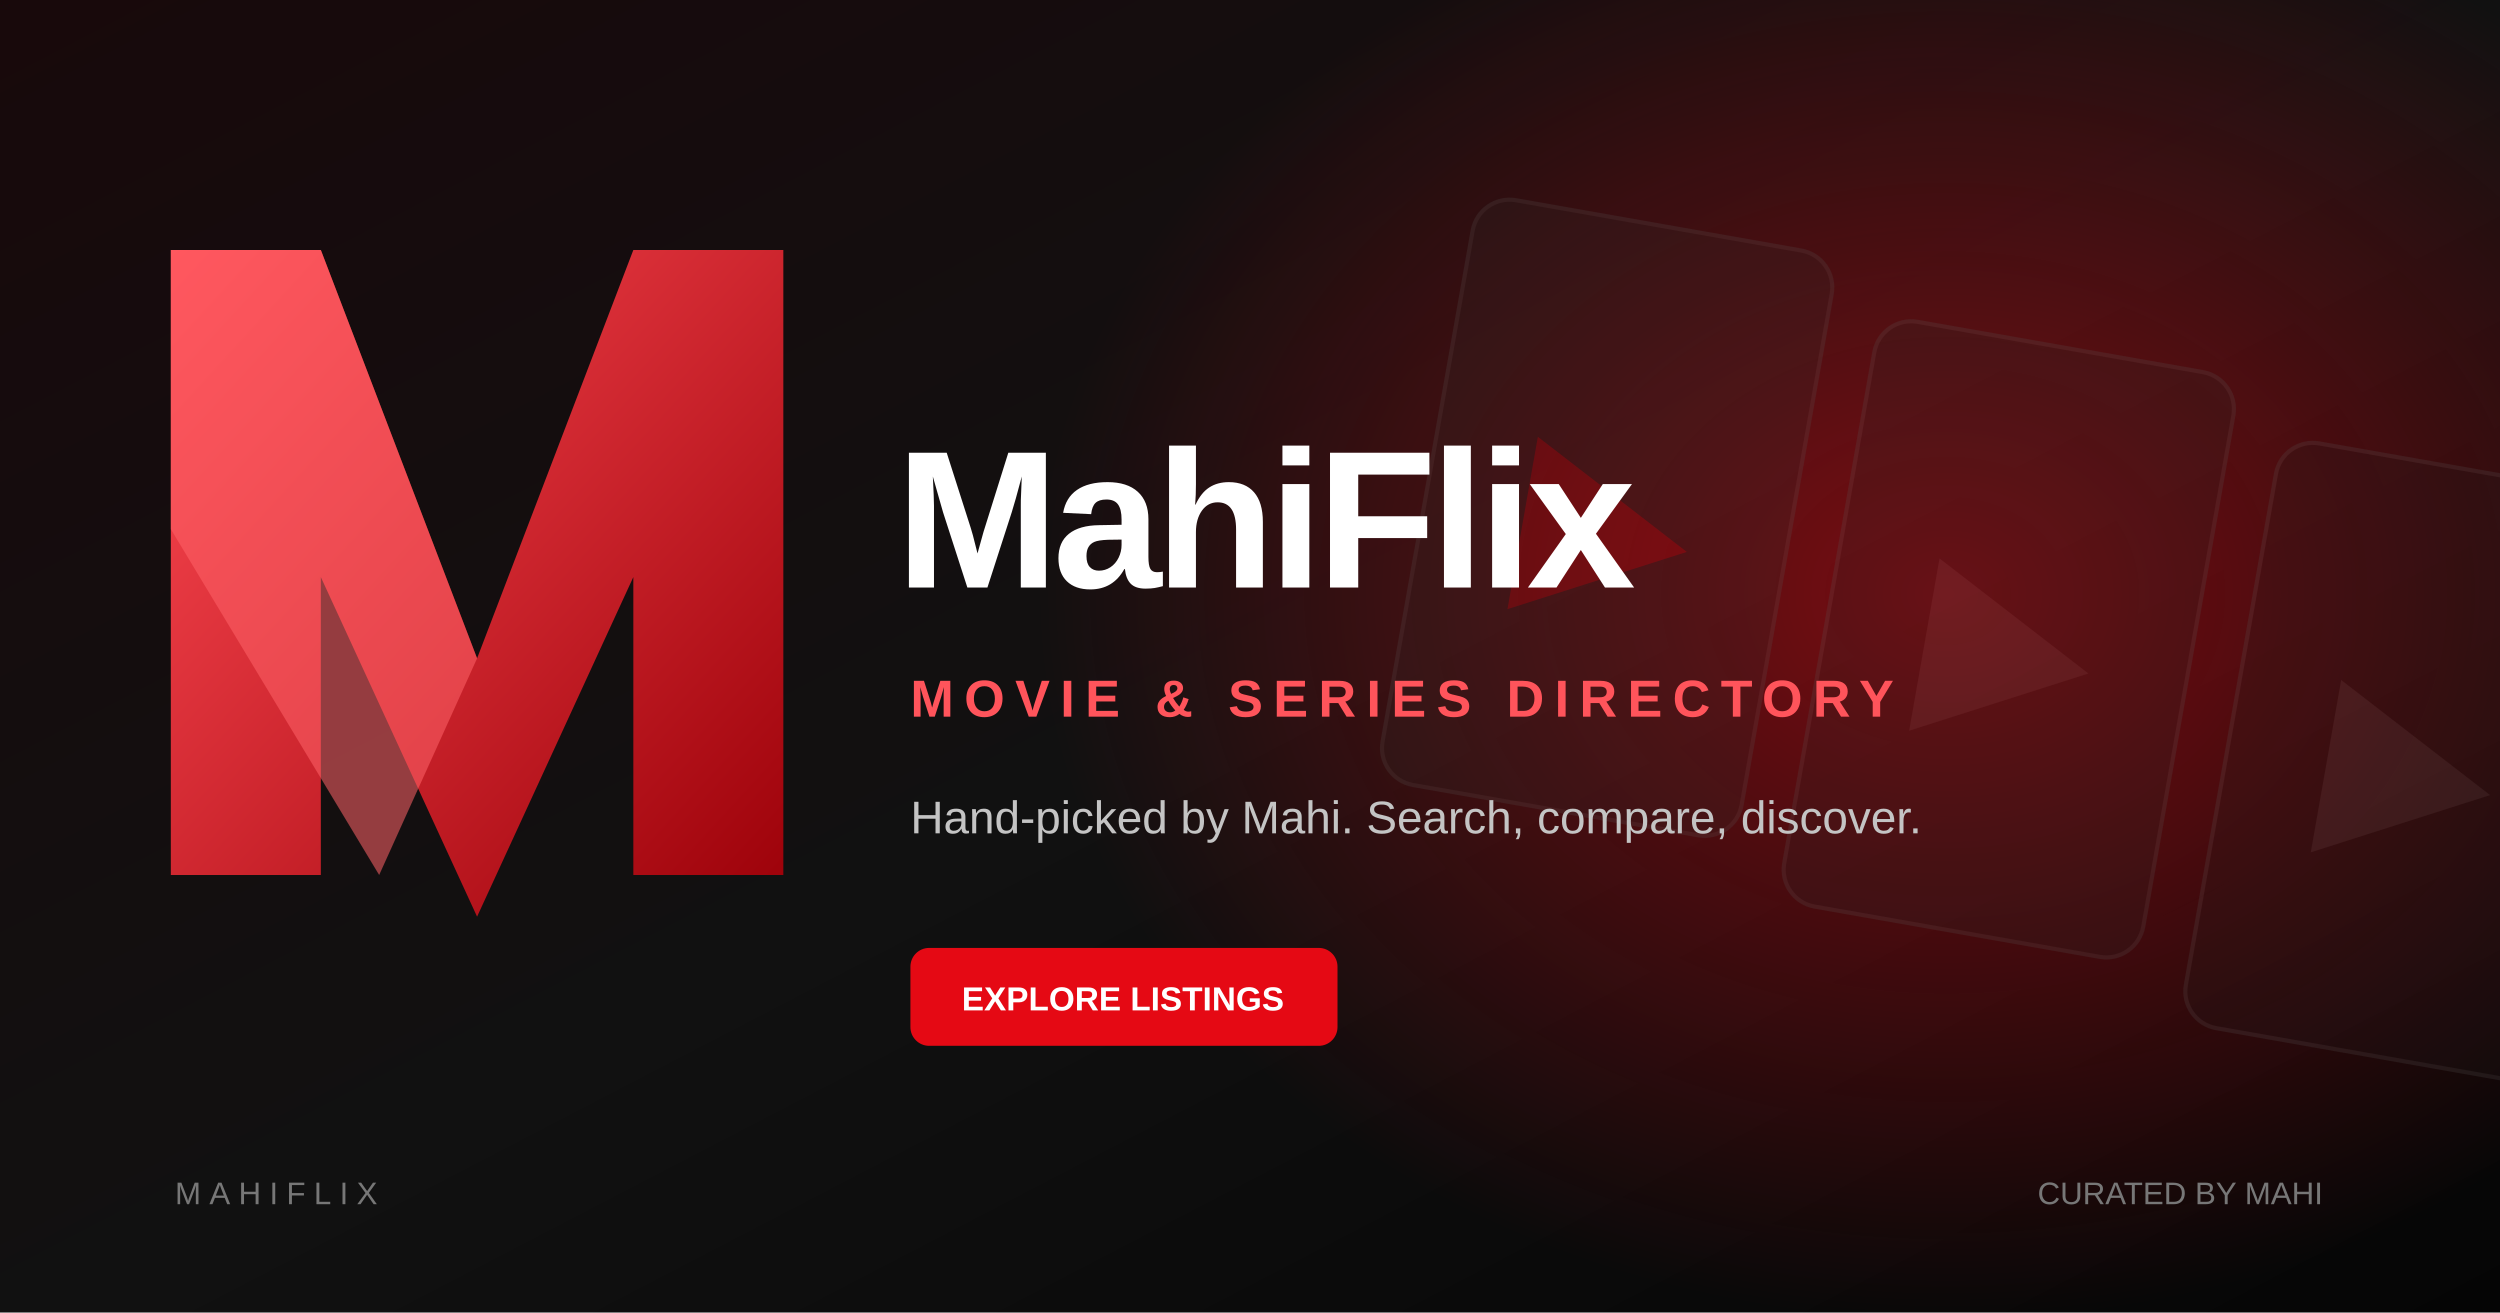
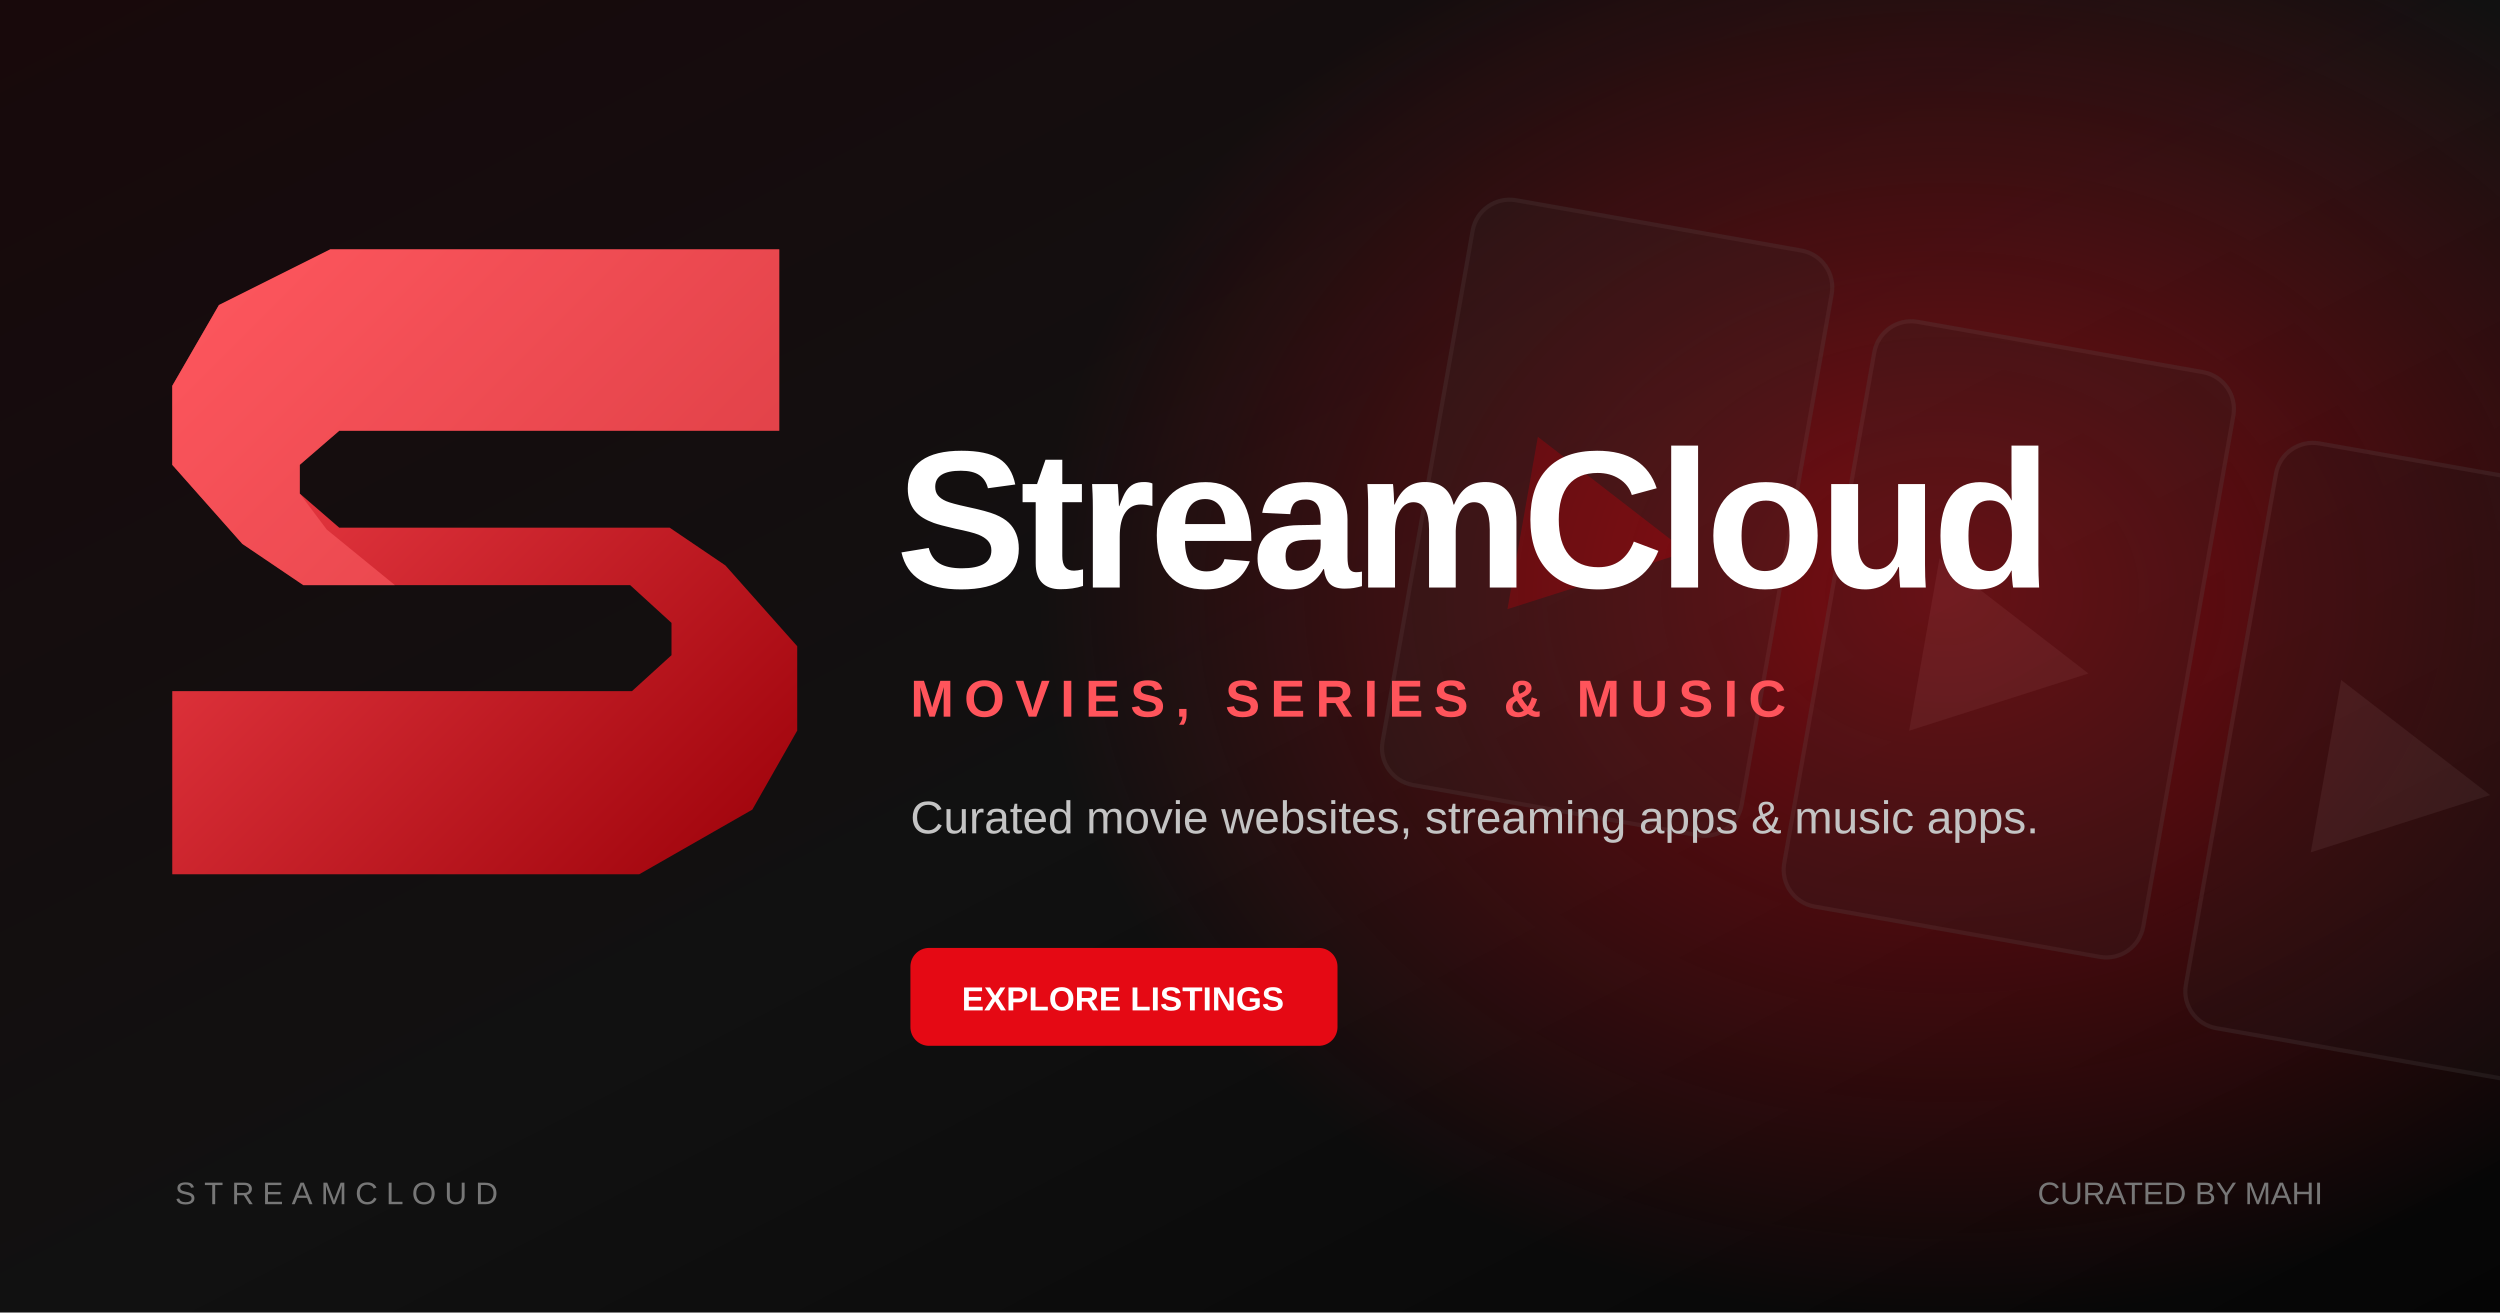
<svg xmlns="http://www.w3.org/2000/svg" width="1200" height="630" viewBox="0 0 1200 630">
  <defs>
    <linearGradient id="bg" x1="0" y1="0" x2="1" y2="1">
      <stop stop-color="#18090b" />
      <stop offset=".52" stop-color="#111" />
      <stop offset="1" stop-color="#050505" />
    </linearGradient>
    <radialGradient id="glow">
      <stop stop-color="#e50914" stop-opacity=".5" />
      <stop offset="1" stop-color="#e50914" stop-opacity="0" />
    </radialGradient>
    <linearGradient id="red" x1="0" y1="0" x2="1" y2="1">
      <stop stop-color="#ff4b54" />
      <stop offset="1" stop-color="#9b0008" />
    </linearGradient>
    <filter id="shadow" x="-30%" y="-30%" width="160%" height="160%">
      <feGaussianBlur stdDeviation="28" />
    </filter>
  </defs>
  <rect width="1200" height="630" fill="url(#bg)" />
  <ellipse cx="935" cy="285" rx="440" ry="350" fill="url(#glow)" />
  <g opacity=".22" transform="translate(710 93) rotate(10)">
    <rect width="175" height="285" rx="18" fill="#282828" stroke="#555" stroke-width="2" />
    <rect x="200" y="24" width="175" height="285" rx="18" fill="#242424" stroke="#555" stroke-width="2" />
    <rect x="400" y="48" width="175" height="285" rx="18" fill="#1c1c1c" stroke="#555" stroke-width="2" />
    <path d="M48 110l80 42-80 42z" fill="#e50914" />
    <path d="M248 134l80 42-80 42z" fill="#555" />
    <path d="M448 158l80 42-80 42z" fill="#555" />
  </g>
-   <g transform="translate(82 120)">
-     <path d="M0 300V0h72l75 196L222 0h72v300h-72V157l-75 163-75-163v143z" fill="url(#red)" />
-     <path d="M0 0h72l75 196-47 104L0 134z" fill="#ff6267" opacity=".55" />
+   <g transform="translate(12 49) scale(.862)">
+     <path d="M420 82H170L108 113 82 158V202L121 246 155 269H337L360 290V308L338 328H82V430H342L405 394 430 350V303L390 258 359 237H175L153 218V202L175 183H420Z" fill="url(#red)" />
+     <path d="M420 82H170L108 113 82 158V202L121 246 155 269H206L168 238 153 218V202L175 183H420Z" fill="#ff6267" opacity=".55" />
  </g>
-   <text x="430" y="282" font-family="Arial,Helvetica,sans-serif" font-size="94" font-weight="800" letter-spacing="-3" fill="#fff">MahiFlix</text>
-   <text x="437" y="344" font-family="Arial,Helvetica,sans-serif" font-size="25" font-weight="600" letter-spacing="5" fill="#ff545b">MOVIE &amp; SERIES DIRECTORY</text>
-   <text x="437" y="400" font-family="Arial,Helvetica,sans-serif" font-size="22" fill="#c4c4c4">Hand-picked by Mahi. Search, compare, discover.</text>
+   <text x="430" y="282" font-family="Arial,Helvetica,sans-serif" font-size="94" font-weight="800" letter-spacing="-3" fill="#fff">StreamCloud</text>
+   <text x="437" y="344" font-family="Arial,Helvetica,sans-serif" font-size="25" font-weight="600" letter-spacing="5" fill="#ff545b">MOVIES, SERIES &amp; MUSIC</text>
+   <text x="437" y="400" font-family="Arial,Helvetica,sans-serif" font-size="22" fill="#c4c4c4">Curated movie websites, streaming apps &amp; music apps.</text>
  <rect x="437" y="455" width="205" height="47" rx="9" fill="#e50914" />
  <text x="539" y="485" text-anchor="middle" font-family="Arial,Helvetica,sans-serif" font-size="16" font-weight="700" fill="#fff">EXPLORE LISTINGS</text>
-   <text x="84" y="578" font-family="Arial,Helvetica,sans-serif" font-size="15" letter-spacing="4" fill="#777">MAHIFLIX</text>
+   <text x="84" y="578" font-family="Arial,Helvetica,sans-serif" font-size="15" letter-spacing="4" fill="#777">STREAMCLOUD</text>
  <text x="1115" y="578" text-anchor="end" font-family="Arial,Helvetica,sans-serif" font-size="15" fill="#777">CURATED BY MAHI</text>
</svg>
